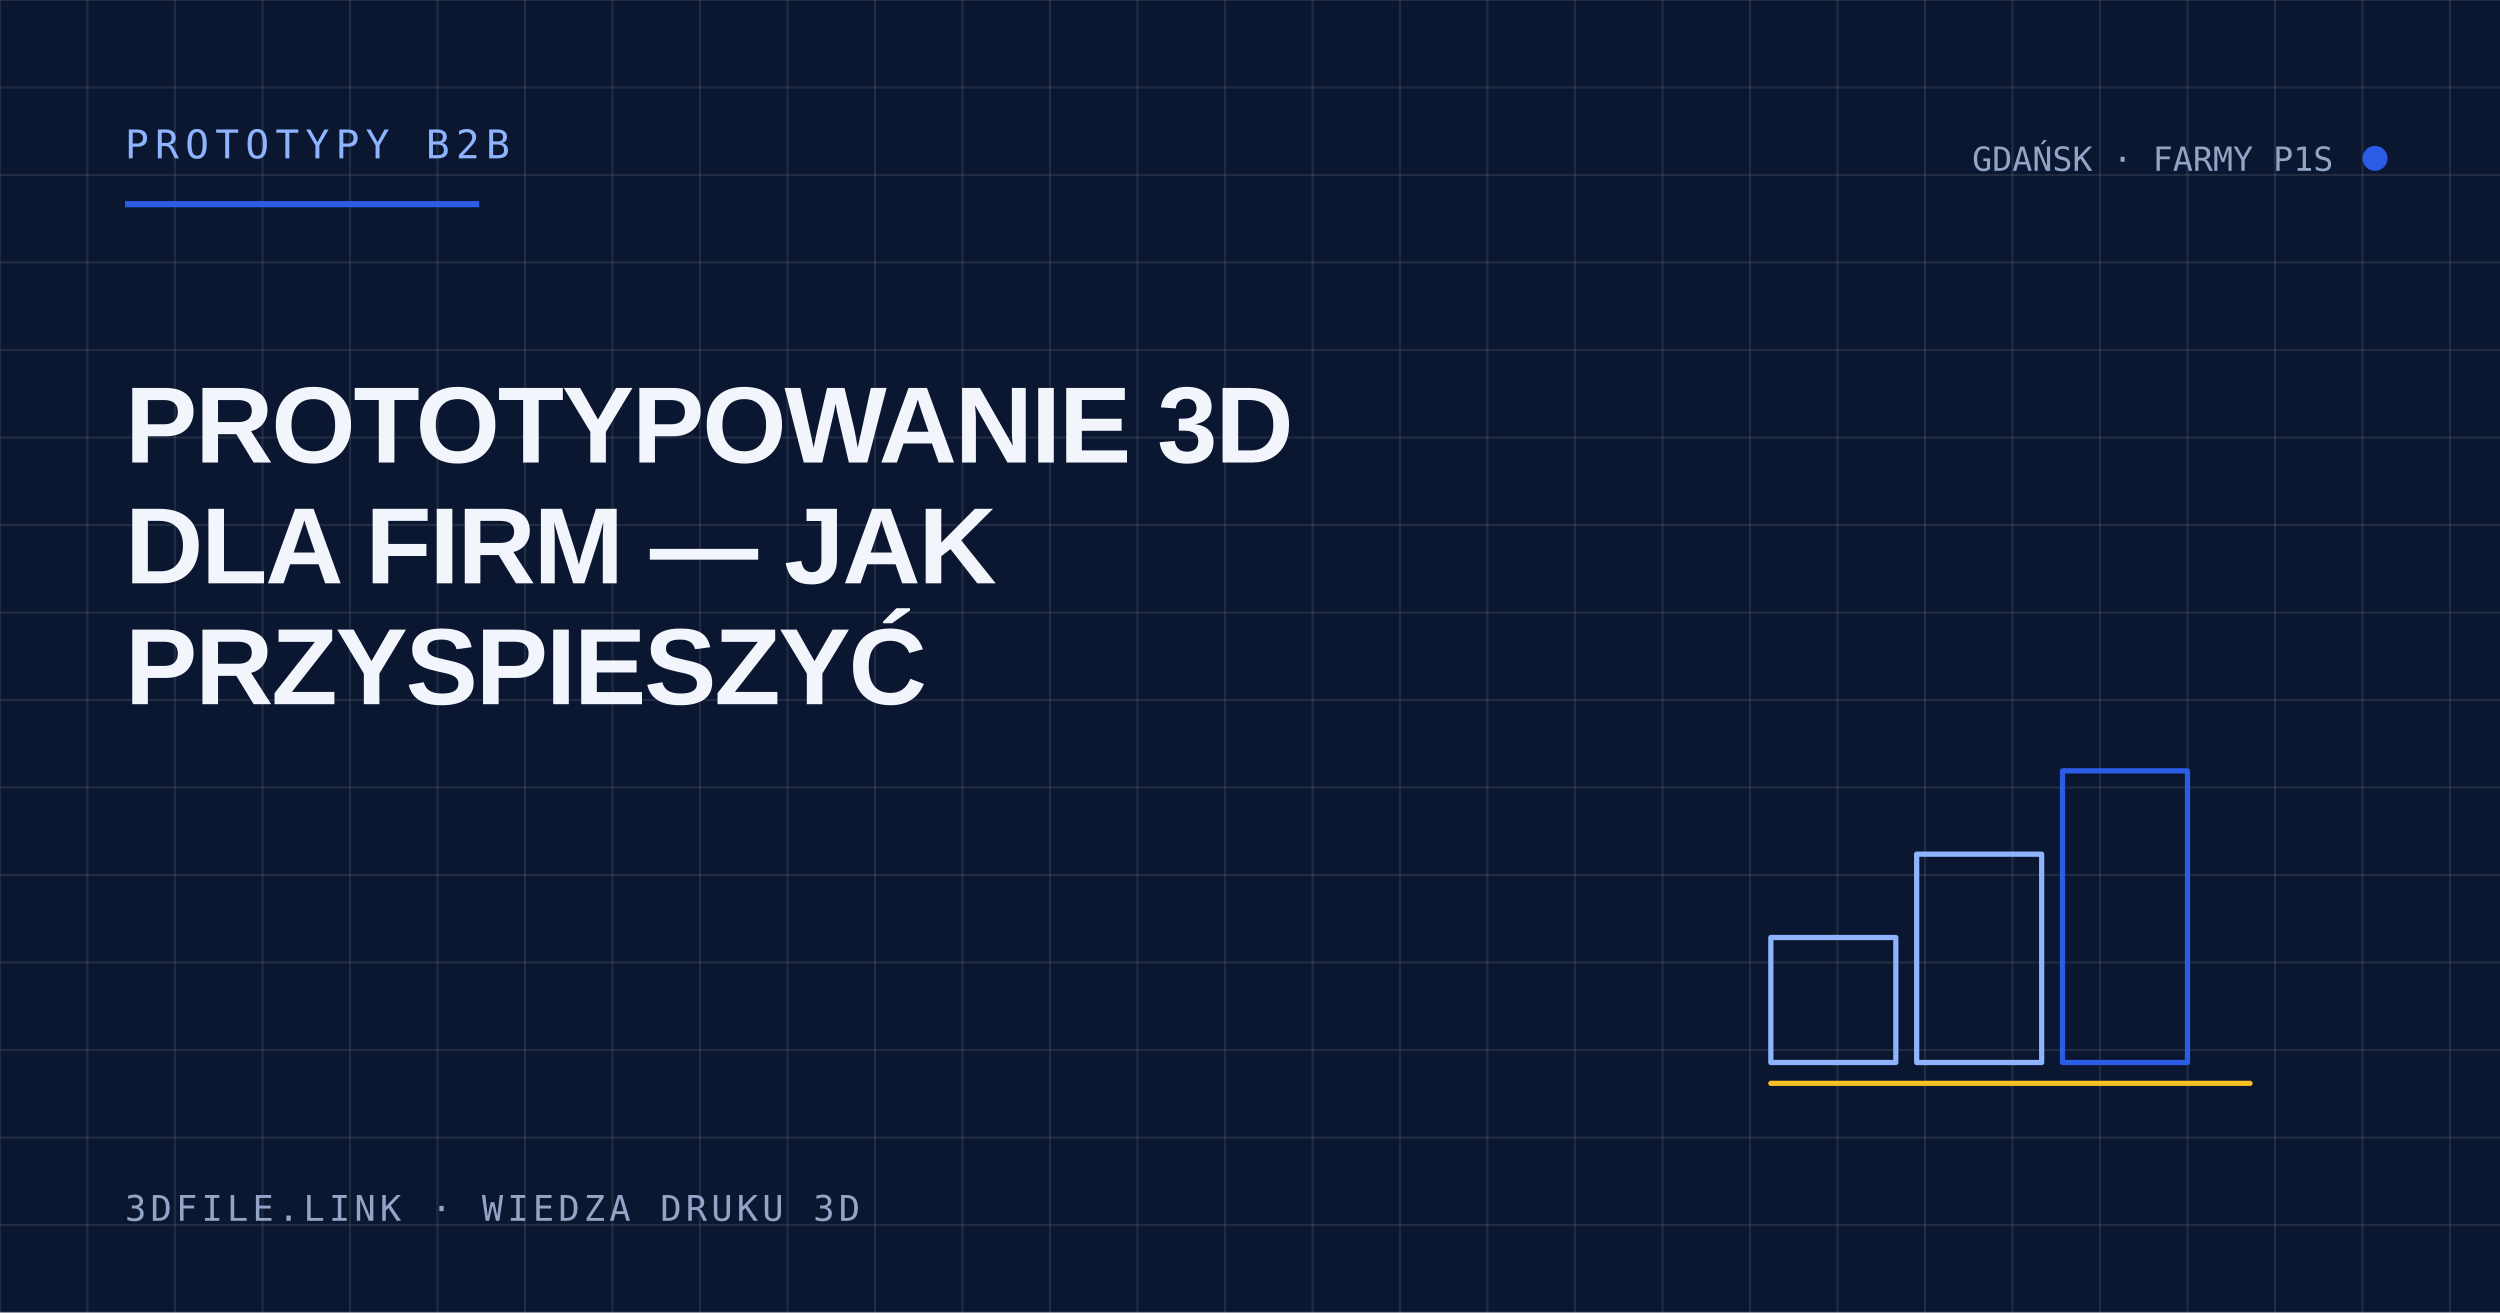
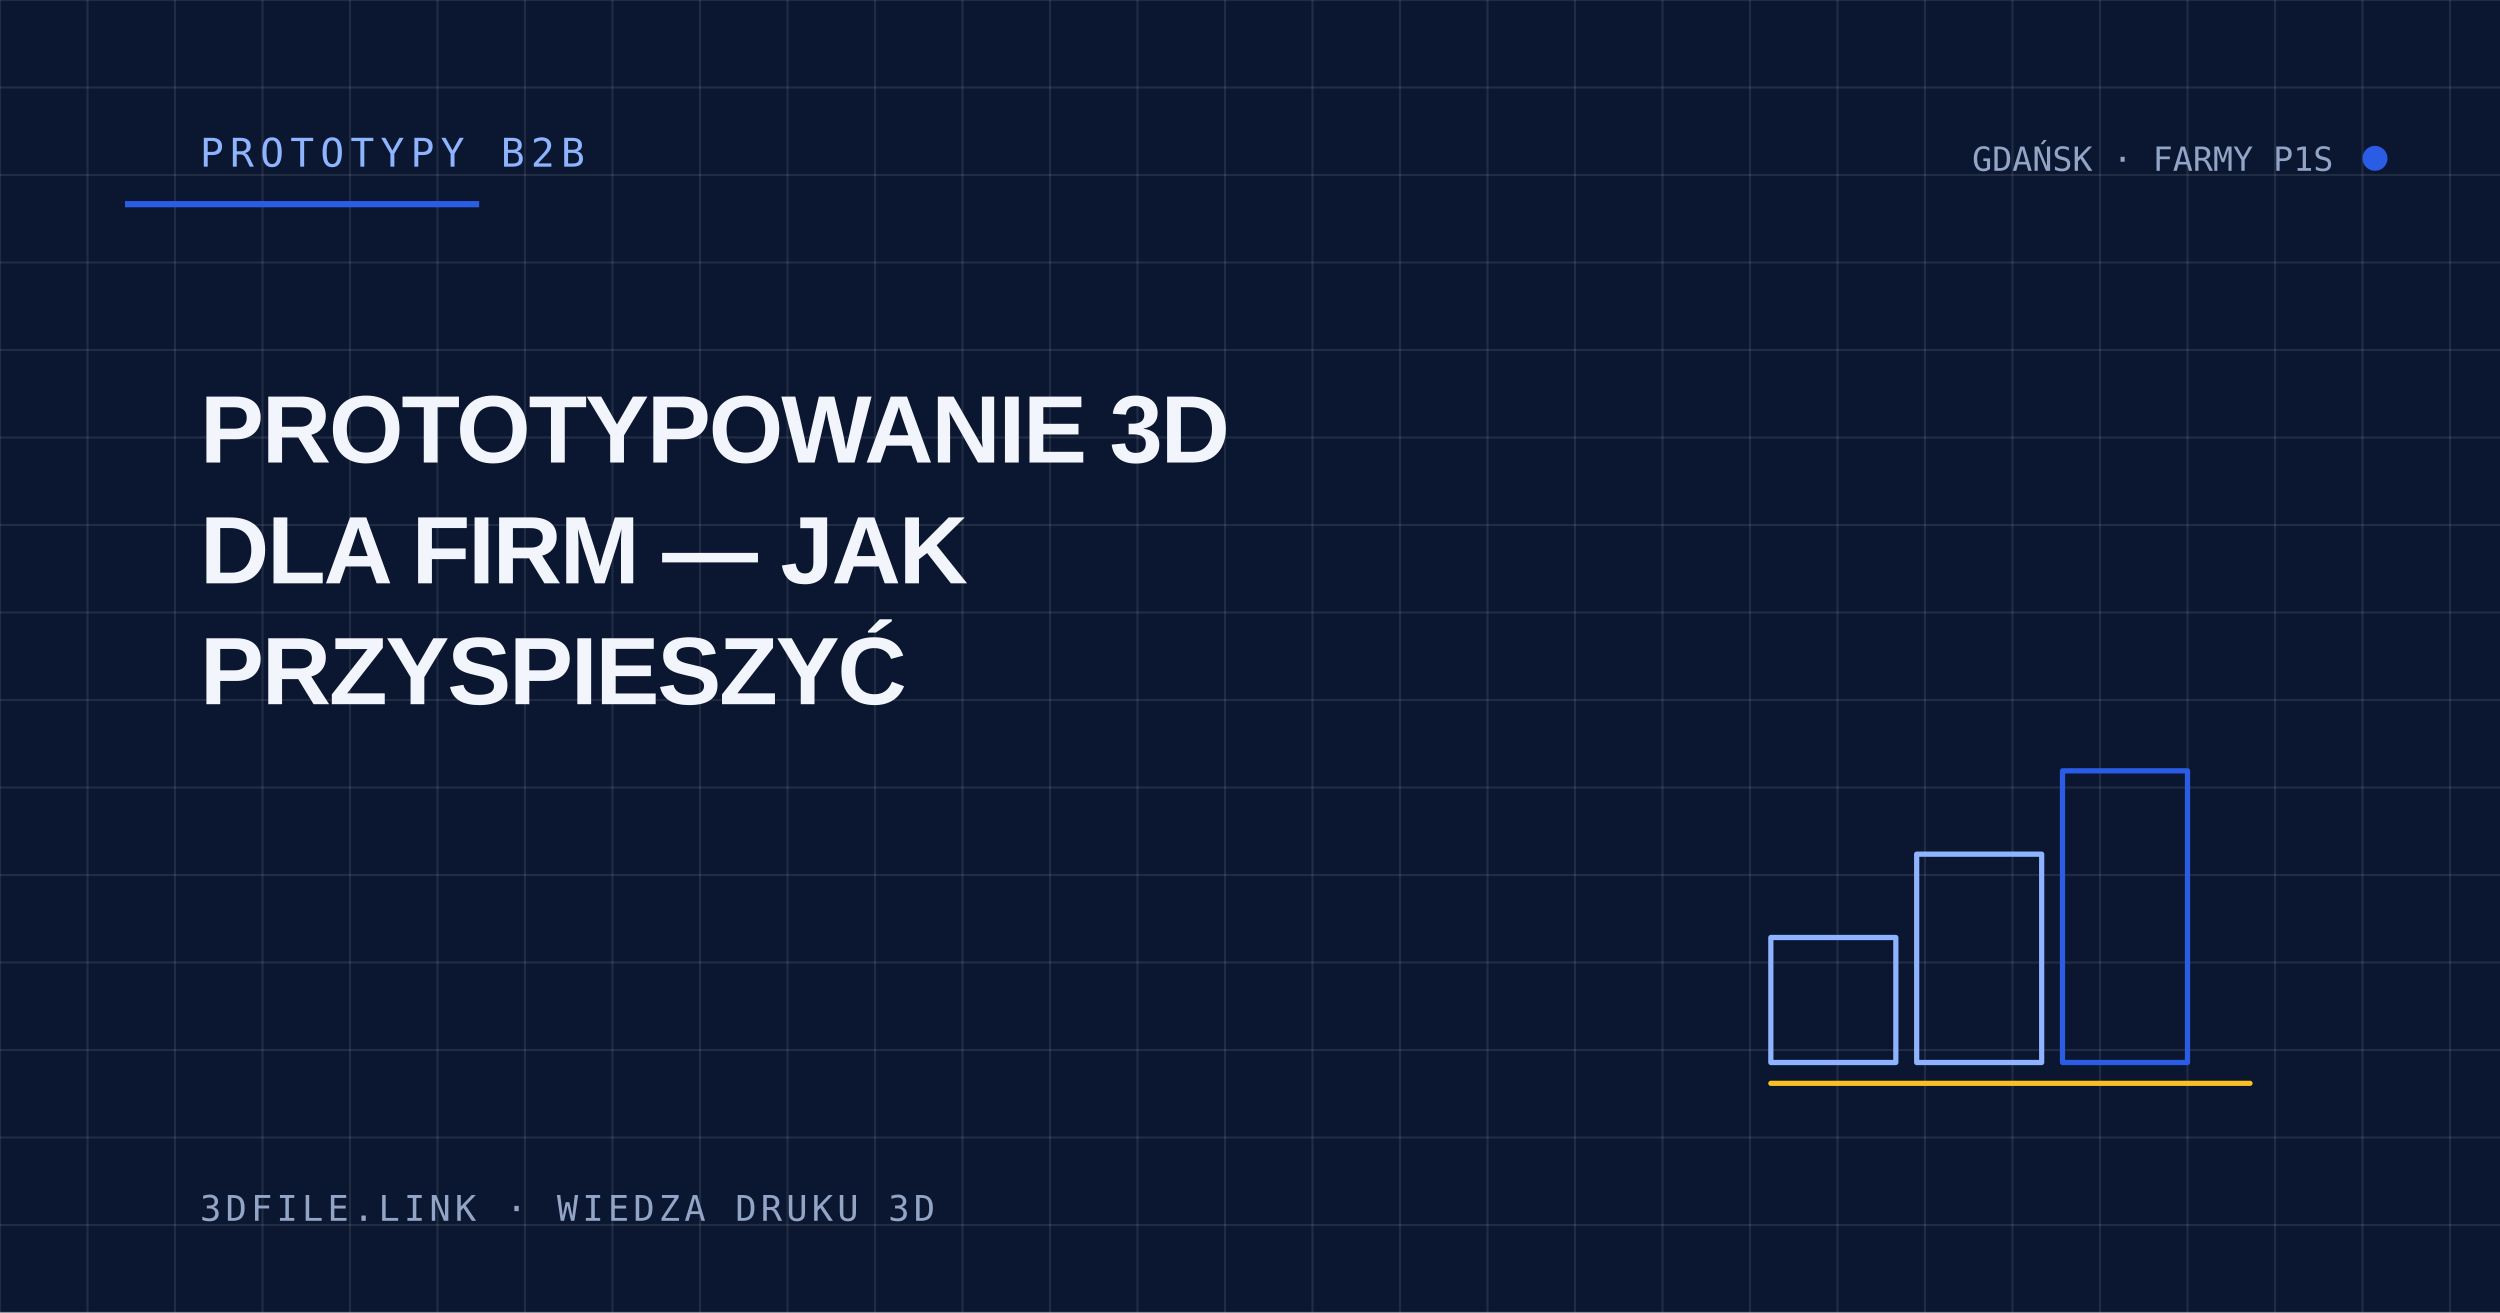
<svg xmlns="http://www.w3.org/2000/svg" viewBox="0 0 1200 630" width="1200" height="630">
  <rect width="1200" height="630" fill="#0B1730" />
  <g stroke="rgba(255,255,255,.09)" stroke-width="1">
    <line x1="0" y1="0" x2="1200" y2="0" />
    <line x1="0" y1="42" x2="1200" y2="42" />
    <line x1="0" y1="84" x2="1200" y2="84" />
    <line x1="0" y1="126" x2="1200" y2="126" />
    <line x1="0" y1="168" x2="1200" y2="168" />
    <line x1="0" y1="210" x2="1200" y2="210" />
    <line x1="0" y1="252" x2="1200" y2="252" />
    <line x1="0" y1="294" x2="1200" y2="294" />
    <line x1="0" y1="336" x2="1200" y2="336" />
    <line x1="0" y1="378" x2="1200" y2="378" />
    <line x1="0" y1="420" x2="1200" y2="420" />
    <line x1="0" y1="462" x2="1200" y2="462" />
    <line x1="0" y1="504" x2="1200" y2="504" />
    <line x1="0" y1="546" x2="1200" y2="546" />
    <line x1="0" y1="588" x2="1200" y2="588" />
    <line x1="0" y1="630" x2="1200" y2="630" />
    <line x1="0" y1="0" x2="0" y2="630" />
    <line x1="42" y1="0" x2="42" y2="630" />
    <line x1="84" y1="0" x2="84" y2="630" />
    <line x1="126" y1="0" x2="126" y2="630" />
    <line x1="168" y1="0" x2="168" y2="630" />
    <line x1="210" y1="0" x2="210" y2="630" />
    <line x1="252" y1="0" x2="252" y2="630" />
    <line x1="294" y1="0" x2="294" y2="630" />
    <line x1="336" y1="0" x2="336" y2="630" />
    <line x1="378" y1="0" x2="378" y2="630" />
    <line x1="420" y1="0" x2="420" y2="630" />
    <line x1="462" y1="0" x2="462" y2="630" />
    <line x1="504" y1="0" x2="504" y2="630" />
    <line x1="546" y1="0" x2="546" y2="630" />
    <line x1="588" y1="0" x2="588" y2="630" />
    <line x1="630" y1="0" x2="630" y2="630" />
    <line x1="672" y1="0" x2="672" y2="630" />
    <line x1="714" y1="0" x2="714" y2="630" />
    <line x1="756" y1="0" x2="756" y2="630" />
    <line x1="798" y1="0" x2="798" y2="630" />
    <line x1="840" y1="0" x2="840" y2="630" />
    <line x1="882" y1="0" x2="882" y2="630" />
    <line x1="924" y1="0" x2="924" y2="630" />
    <line x1="966" y1="0" x2="966" y2="630" />
    <line x1="1008" y1="0" x2="1008" y2="630" />
    <line x1="1050" y1="0" x2="1050" y2="630" />
    <line x1="1092" y1="0" x2="1092" y2="630" />
    <line x1="1134" y1="0" x2="1134" y2="630" />
    <line x1="1176" y1="0" x2="1176" y2="630" />
  </g>
-   <text x="60" y="76" font-family="Consolas,monospace" font-size="19" letter-spacing="3" fill="#8FB4FF">PROTOTYPY B2B</text>
+   <text x="96" y="80" font-family="Consolas,monospace" font-size="19" letter-spacing="3" fill="#8FB4FF">PROTOTYPY B2B</text>
  <line x1="60" y1="98" x2="230" y2="98" stroke="#2B5CE6" stroke-width="3" />
-   <text x="60" y="222" font-family="Arial Black,Arial" font-size="52" font-weight="900" fill="#F2F6FC" letter-spacing="-1">PROTOTYPOWANIE 3D</text>
-   <text x="60" y="280" font-family="Arial Black,Arial" font-size="52" font-weight="900" fill="#F2F6FC" letter-spacing="-1">DLA FIRM — JAK</text>
-   <text x="60" y="338" font-family="Arial Black,Arial" font-size="52" font-weight="900" fill="#F2F6FC" letter-spacing="-1">PRZYSPIESZYĆ</text>
+   <text x="96" y="222" font-family="Arial Black,Arial" font-size="46" font-weight="900" fill="#F2F6FC" letter-spacing="-1">PROTOTYPOWANIE 3D</text>
+   <text x="96" y="280" font-family="Arial Black,Arial" font-size="46" font-weight="900" fill="#F2F6FC" letter-spacing="-1">DLA FIRM — JAK</text>
+   <text x="96" y="338" font-family="Arial Black,Arial" font-size="46" font-weight="900" fill="#F2F6FC" letter-spacing="-1">PRZYSPIESZYĆ</text>
  <g transform="translate(820,330)" fill="none" stroke="#8FB4FF" stroke-width="2.5" stroke-linecap="round" stroke-linejoin="round">
    <rect x="30" y="120" width="60" height="60" />
    <rect x="100" y="80" width="60" height="100" />
    <rect x="170" y="40" width="60" height="140" stroke="#2B5CE6" />
    <path d="M30 190h230" stroke="#FBBF24" />
  </g>
-   <text x="60" y="586" font-family="Consolas,monospace" font-size="17" letter-spacing="2" fill="#93A5C6">3DFILE.LINK · WIEDZA DRUKU 3D</text>
+   <text x="96" y="586" font-family="Consolas,monospace" font-size="17" letter-spacing="2" fill="#93A5C6">3DFILE.LINK · WIEDZA DRUKU 3D</text>
  <circle cx="1140" cy="76" r="6" fill="#2B5CE6" />
  <text x="1120" y="82" text-anchor="end" font-family="Consolas,monospace" font-size="16" fill="#93A5C6">GDAŃSK · FARMY P1S</text>
</svg>
